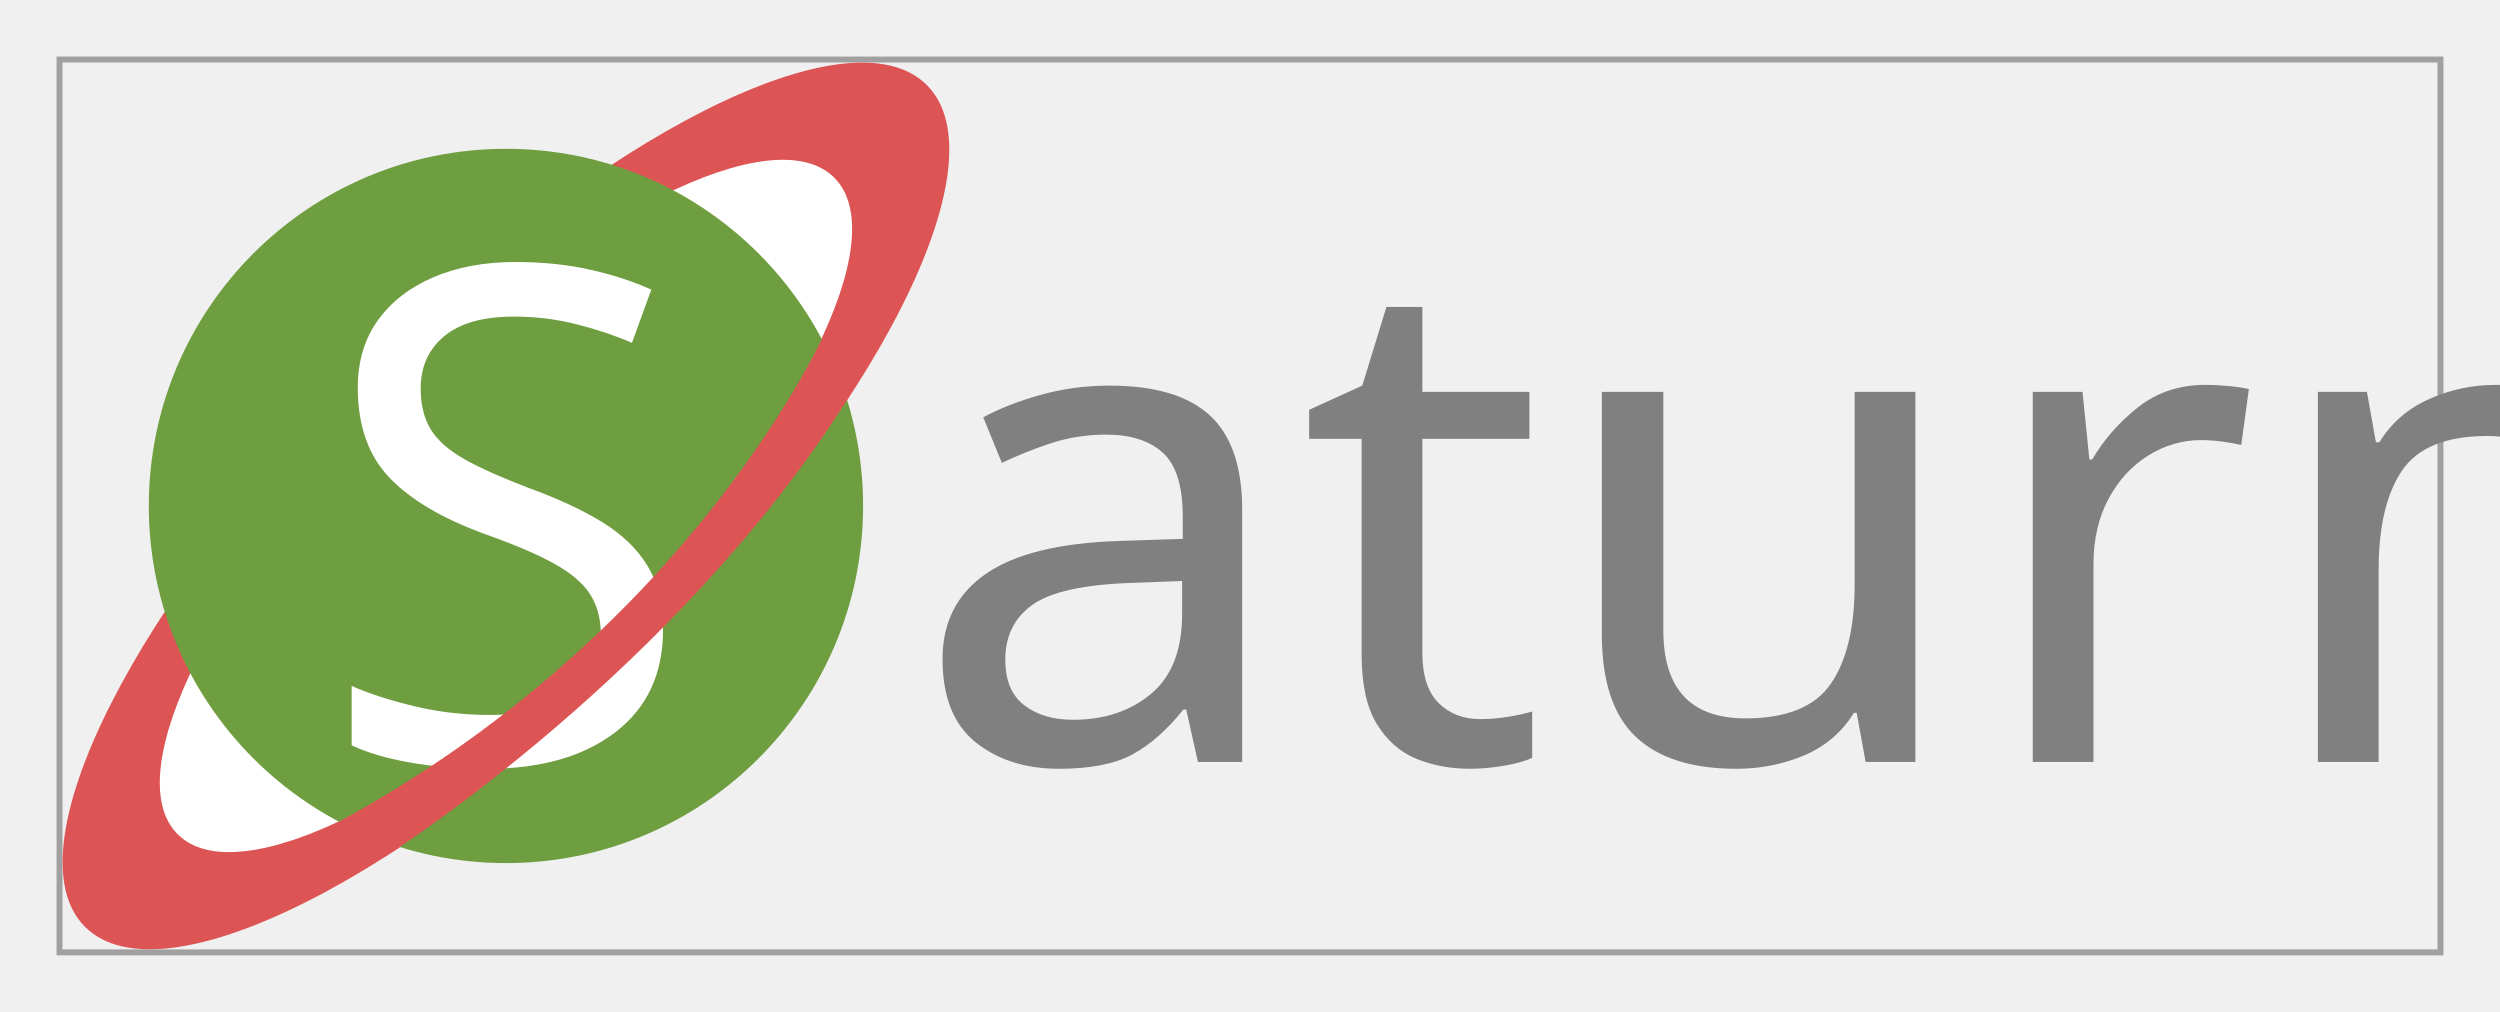
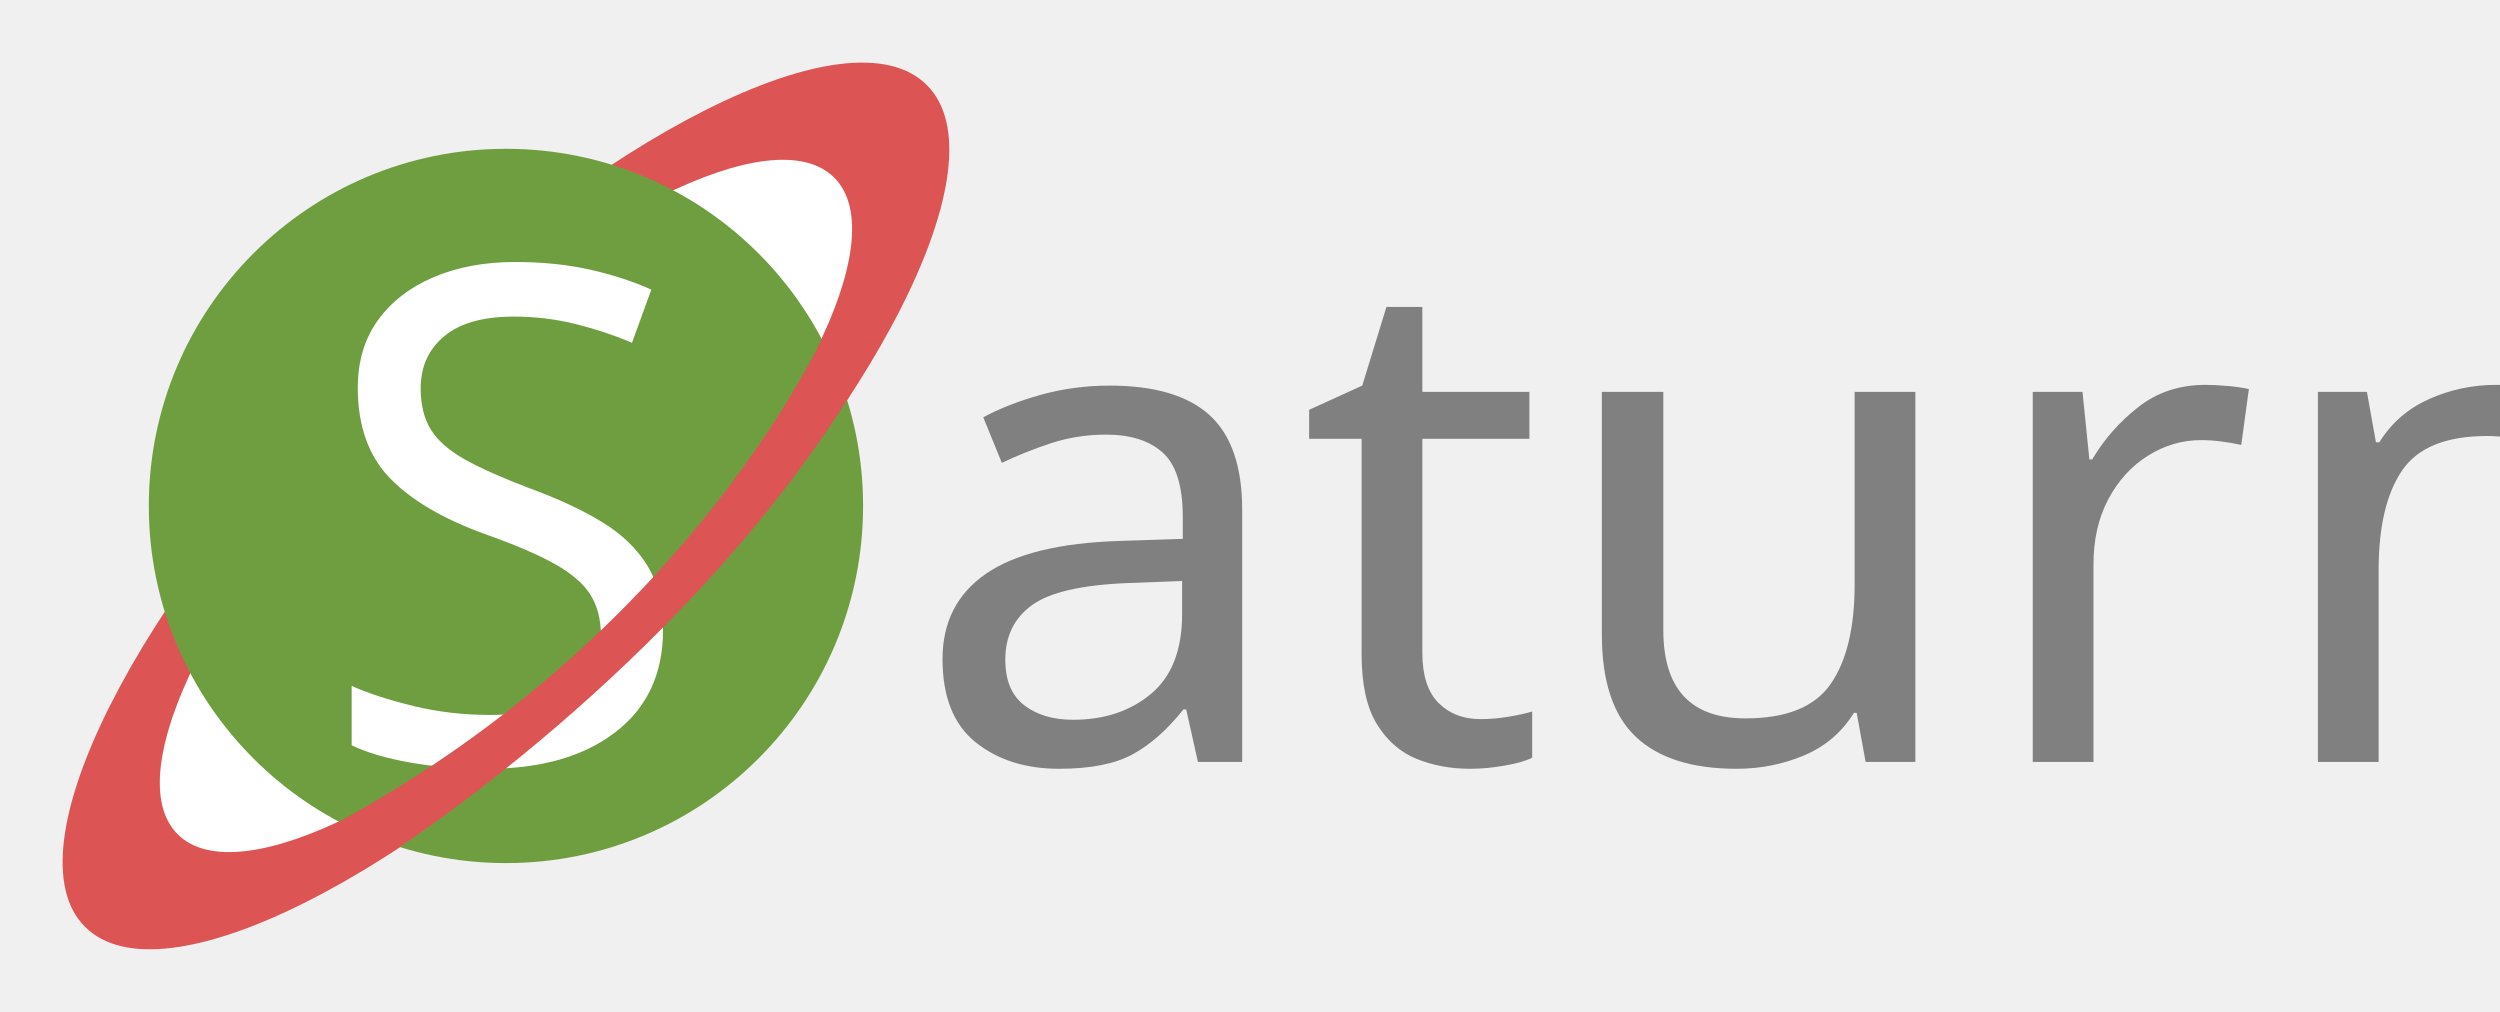
<svg xmlns="http://www.w3.org/2000/svg" viewBox="0 0 420 170">
  <g>
-     <rect x="10" y="10" width="400" height="150" stroke="#A0A0A0" stroke-width="1" fill="none" />
    <g transform="rotate(-45.0 85.0 85.0)">
      <ellipse cx="85" cy="85" rx="100" ry="33" fill="#dd5454" />
      <ellipse cx="85" cy="85" rx="78" ry="26" fill="#ffffff" />
    </g>
    <circle cx="85" cy="85" r="60" fill="#6e9e3f" />
    <text x="85" y="128" font-family="sans-serif" font-size="116" text-anchor="middle" fill="#ffffff">S</text>
    <text x="153" y="128" font-family="sans-serif" font-size="116" text-anchor="start" fill="#808080">aturn</text>
    <path fill="#dd5454" d="M 56.5,138.19 c 0,0 0,0 9.19,5.05  0,0 48,-30.5 77,-76.65  0,0 0,0 -4,-10.95  0,0 -22,50 -82.1,82.6 z" />
  </g>
</svg>
